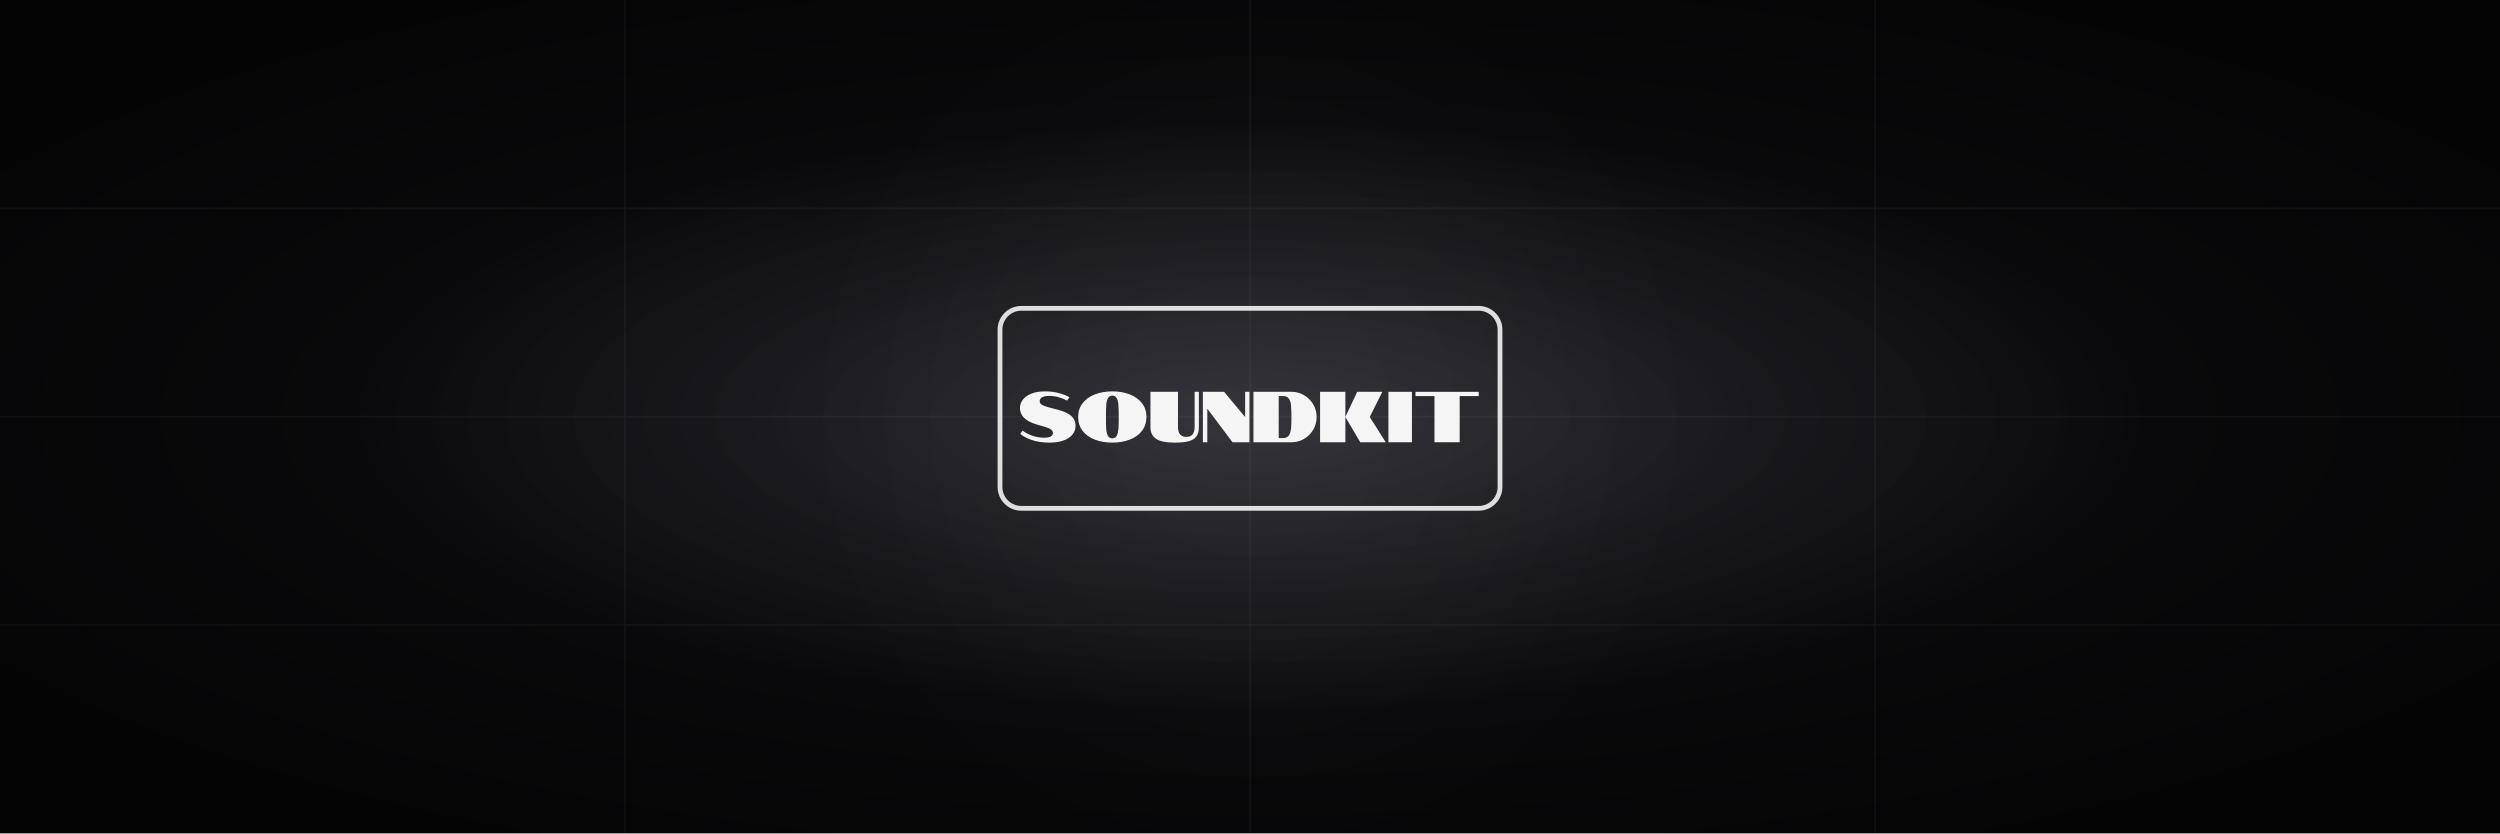
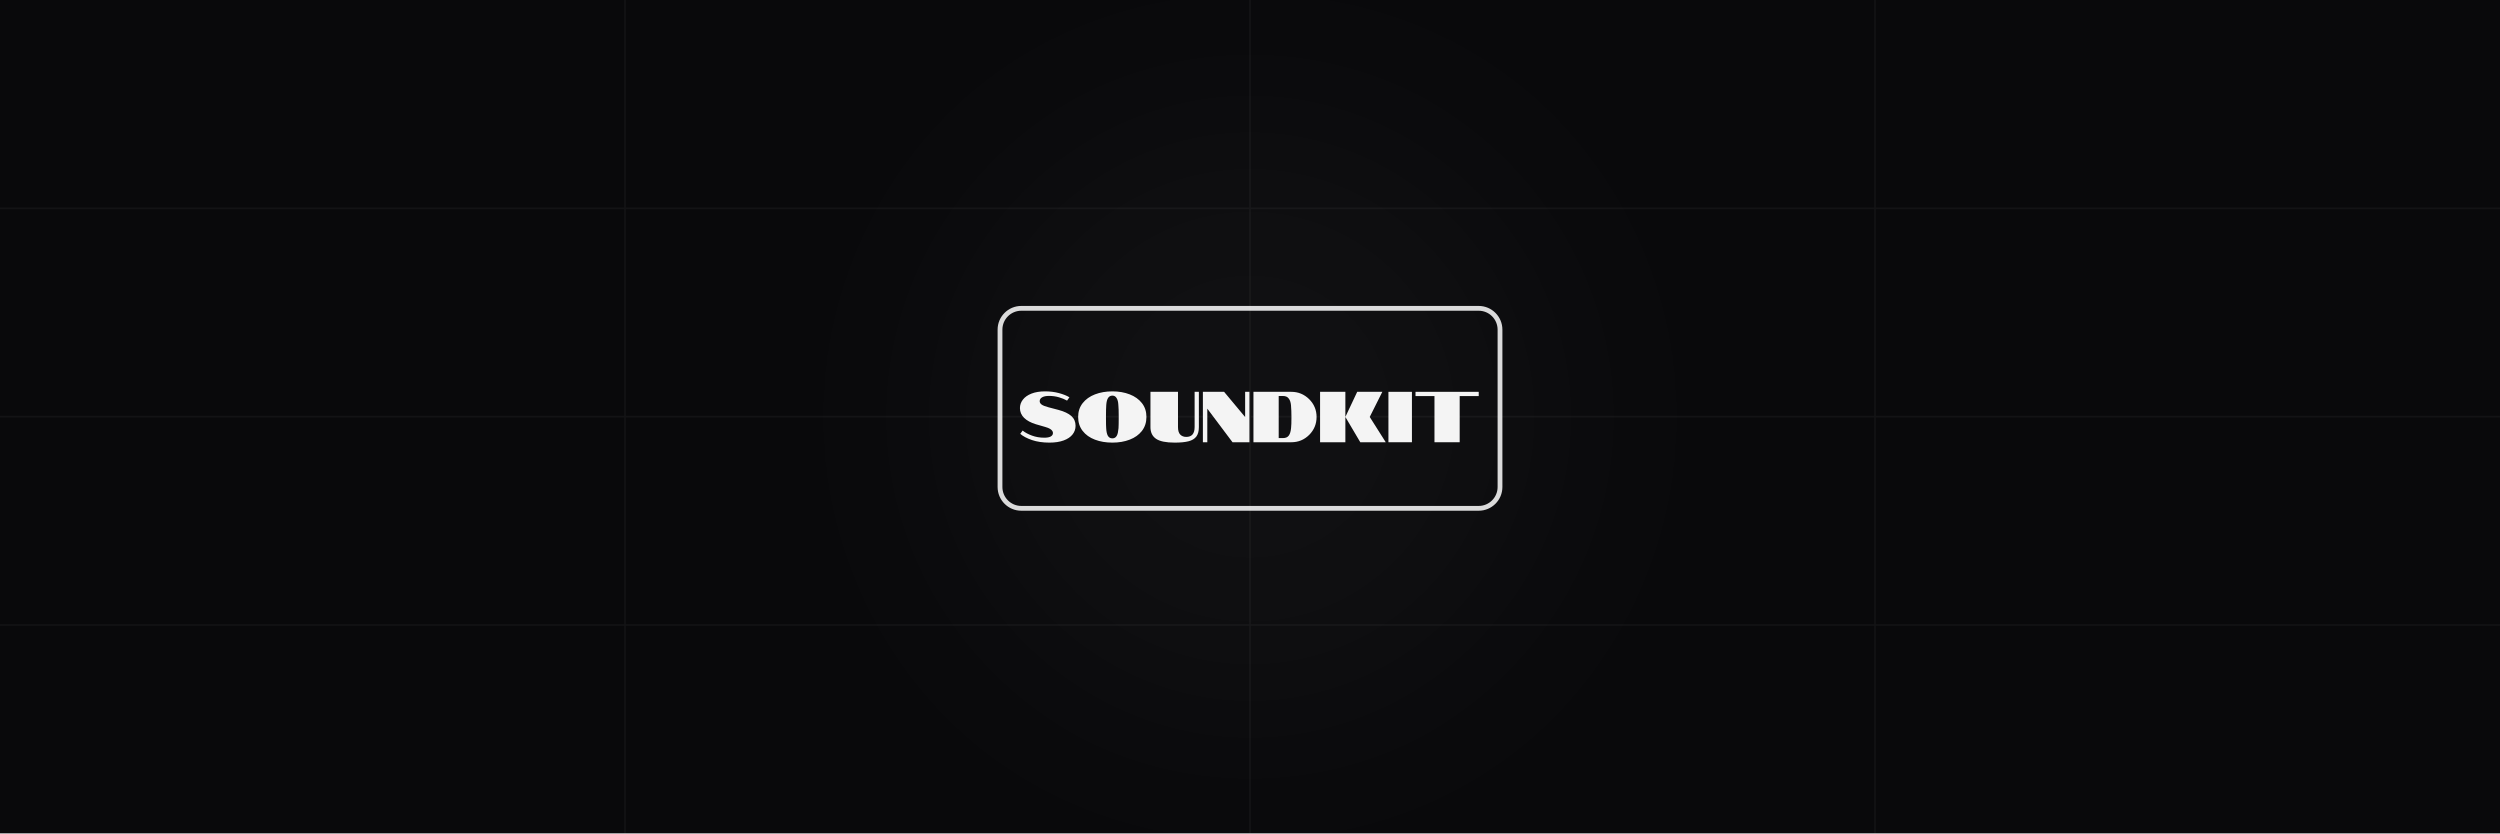
<svg xmlns="http://www.w3.org/2000/svg" width="1500" height="500" viewBox="0 0 1500 500" fill="none">
  <defs>
-     <radialGradient id="bgGlow" cx="50%" cy="50%" r="60%" fx="50%" fy="50%">
-       <stop offset="0%" stop-color="#18181f" stop-opacity="0.9" />
-       <stop offset="60%" stop-color="#09090b" stop-opacity="1" />
-       <stop offset="100%" stop-color="#040405" stop-opacity="1" />
-     </radialGradient>
-     <linearGradient id="borderGrad" x1="0%" y1="0%" x2="100%" y2="100%">
-       <stop offset="0%" stop-color="#ffffff" stop-opacity="0.1" />
-       <stop offset="50%" stop-color="#ffffff" stop-opacity="0.03" />
-       <stop offset="100%" stop-color="#ffffff" stop-opacity="0.08" />
-     </linearGradient>
    <clipPath id="wordmarkClip">
      <path d="M 0 0.1 L 187 0.1 L 187 74.9 L 0 74.9 Z" />
    </clipPath>
  </defs>
-   <rect width="1500" height="500" fill="url(#bgGlow)" />
+   <rect width="1500" height="500" fill="#09090b" />
  <g opacity="0.04" stroke="#ffffff" stroke-width="1">
    <line x1="0" y1="125" x2="1500" y2="125" />
    <line x1="0" y1="250" x2="1500" y2="250" />
    <line x1="0" y1="375" x2="1500" y2="375" />
    <line x1="375" y1="0" x2="375" y2="500" />
    <line x1="750" y1="0" x2="750" y2="500" />
    <line x1="1125" y1="0" x2="1125" y2="500" />
  </g>
  <circle cx="750" cy="250" r="180" fill="#ffffff" opacity="0.03" filter="blur(60px)" />
  <g transform="translate(600, 185) scale(1.6)">
    <rect x="0" y="0" width="187.5" height="75" rx="8" fill="none" stroke="#ffffff" stroke-width="1.8" stroke-opacity="0.85" />
    <g fill="#ffffff" fill-opacity="0.95">
      <g transform="translate(6.916127, 50.21609)">
        <path d="M 15.016 -12.125 C 17.16 -11.551 18.766 -10.789 19.828 -9.844 C 20.891 -8.895 21.422 -7.664 21.422 -6.156 C 21.422 -4.945 21.039 -3.863 20.281 -2.906 C 19.531 -1.957 18.422 -1.211 16.953 -0.672 C 15.484 -0.129 13.703 0.141 11.609 0.141 C 9.148 0.141 6.977 -0.176 5.094 -0.812 C 3.207 -1.457 1.734 -2.238 0.672 -3.156 L 1.562 -4.375 C 2.5 -3.633 3.676 -3.004 5.094 -2.484 C 6.52 -1.961 8.055 -1.703 9.703 -1.703 C 10.766 -1.703 11.566 -1.852 12.109 -2.156 C 12.66 -2.469 12.938 -2.898 12.938 -3.453 C 12.938 -4.43 11.973 -5.191 10.047 -5.734 L 6.531 -6.75 C 4.625 -7.332 3.148 -8.133 2.109 -9.156 C 1.078 -10.188 0.562 -11.406 0.562 -12.812 C 0.562 -13.977 0.93 -15.035 1.672 -15.984 C 2.41 -16.941 3.488 -17.695 4.906 -18.25 C 6.32 -18.801 8.02 -19.078 10 -19.078 C 11.883 -19.078 13.625 -18.859 15.219 -18.422 C 16.812 -17.992 18.113 -17.473 19.125 -16.859 L 18.234 -15.609 C 17.391 -16.098 16.375 -16.516 15.188 -16.859 C 14.008 -17.203 12.773 -17.375 11.484 -17.375 C 10.348 -17.375 9.477 -17.195 8.875 -16.844 C 8.27 -16.488 7.969 -16.008 7.969 -15.406 C 7.969 -14.938 8.191 -14.523 8.641 -14.172 C 9.098 -13.816 9.957 -13.469 11.219 -13.125 Z M 15.016 -12.125 " />
      </g>
      <g transform="translate(28.74025, 50.21609)">
        <path d="M 13.406 0.141 C 10.988 0.141 8.805 -0.227 6.859 -0.969 C 4.91 -1.707 3.375 -2.801 2.25 -4.25 C 1.125 -5.707 0.562 -7.453 0.562 -9.484 C 0.562 -11.504 1.129 -13.234 2.266 -14.672 C 3.398 -16.109 4.938 -17.203 6.875 -17.953 C 8.812 -18.703 10.988 -19.078 13.406 -19.078 C 15.801 -19.078 17.961 -18.703 19.891 -17.953 C 21.828 -17.203 23.359 -16.109 24.484 -14.672 C 25.609 -13.234 26.172 -11.504 26.172 -9.484 C 26.172 -7.453 25.609 -5.707 24.484 -4.25 C 23.359 -2.801 21.828 -1.707 19.891 -0.969 C 17.961 -0.227 15.801 0.141 13.406 0.141 Z M 13.406 -1.453 C 14.156 -1.453 14.711 -1.797 15.078 -2.484 C 15.379 -3.004 15.586 -3.93 15.703 -5.266 C 15.754 -5.973 15.781 -7.379 15.781 -9.484 C 15.781 -11.609 15.734 -13.113 15.641 -14 C 15.586 -15.07 15.391 -15.891 15.047 -16.453 C 14.68 -17.141 14.133 -17.484 13.406 -17.484 C 12.645 -17.484 12.078 -17.141 11.703 -16.453 C 11.391 -15.91 11.191 -15.094 11.109 -14 C 11.035 -13.062 11 -11.555 11 -9.484 C 11 -7.141 11.023 -5.734 11.078 -5.266 C 11.148 -4.023 11.348 -3.098 11.672 -2.484 C 12.047 -1.797 12.625 -1.453 13.406 -1.453 Z M 13.406 -1.453 " />
      </g>
      <g transform="translate(55.66928, 50.21609)">
        <path d="M 9.828 0.141 C 6.566 0.141 4.238 -0.336 2.844 -1.297 C 1.445 -2.254 0.75 -3.711 0.75 -5.672 L 0.75 -18.906 L 11.078 -18.906 L 11.078 -5.672 C 11.078 -4.391 11.359 -3.457 11.922 -2.875 C 12.492 -2.289 13.25 -2 14.188 -2 C 16.27 -2 17.312 -3.223 17.312 -5.672 L 17.312 -18.906 L 18.906 -18.906 L 18.906 -5.672 C 18.906 -4.141 18.582 -2.953 17.938 -2.109 C 17.289 -1.273 16.316 -0.691 15.016 -0.359 C 13.723 -0.023 11.992 0.141 9.828 0.141 Z M 9.828 0.141 " />
      </g>
      <g transform="translate(75.3326, 50.21609)">
        <path d="M 0.75 -18.906 L 8.703 -18.906 L 16.594 -9.453 L 16.594 -18.906 L 18.203 -18.906 L 18.203 0 L 11.859 0 L 2.406 -12.594 L 2.406 0 L 0.75 0 Z M 0.75 -18.906 " />
      </g>
      <g transform="translate(94.29366, 50.21609)">
        <path d="M 0.75 -18.906 L 14.969 -18.906 C 17.539 -18.906 19.766 -17.988 21.641 -16.156 C 23.492 -14.301 24.422 -12.078 24.422 -9.484 C 24.422 -6.848 23.492 -4.602 21.641 -2.75 C 19.785 -0.914 17.562 0 14.969 0 L 0.75 0 Z M 11.828 -1.562 C 12.859 -1.562 13.598 -1.895 14.047 -2.562 C 14.484 -3.207 14.754 -4.129 14.859 -5.328 C 14.953 -6.098 15 -7.484 15 -9.484 C 15 -11.035 14.941 -12.508 14.828 -13.906 C 14.723 -14.969 14.453 -15.781 14.016 -16.344 C 13.566 -17.008 12.836 -17.344 11.828 -17.344 L 10.219 -17.344 L 10.219 -1.562 Z M 11.828 -1.562 " />
      </g>
      <g transform="translate(119.278, 50.21609)">
        <path d="M 0.75 -18.906 L 10.234 -18.906 L 10.234 0 L 0.75 0 Z M 10.234 -9.484 L 14.672 -18.906 L 24.094 -18.906 L 19.375 -9.484 L 25.375 0 L 15.828 0 Z M 10.234 -9.484 " />
      </g>
      <g transform="translate(144.9105, 50.21609)">
        <path d="M 0.75 -18.906 L 9.562 -18.906 L 9.562 0 L 0.75 0 Z M 0.75 -18.906 " />
      </g>
      <g transform="translate(155.2554, 50.21609)">
        <path d="M 7.672 -17.312 L 0.562 -17.312 L 0.562 -18.906 L 24.266 -18.906 L 24.266 -17.312 L 17.125 -17.312 L 17.125 0 L 7.672 0 Z M 7.672 -17.312 " />
      </g>
    </g>
  </g>
</svg>
